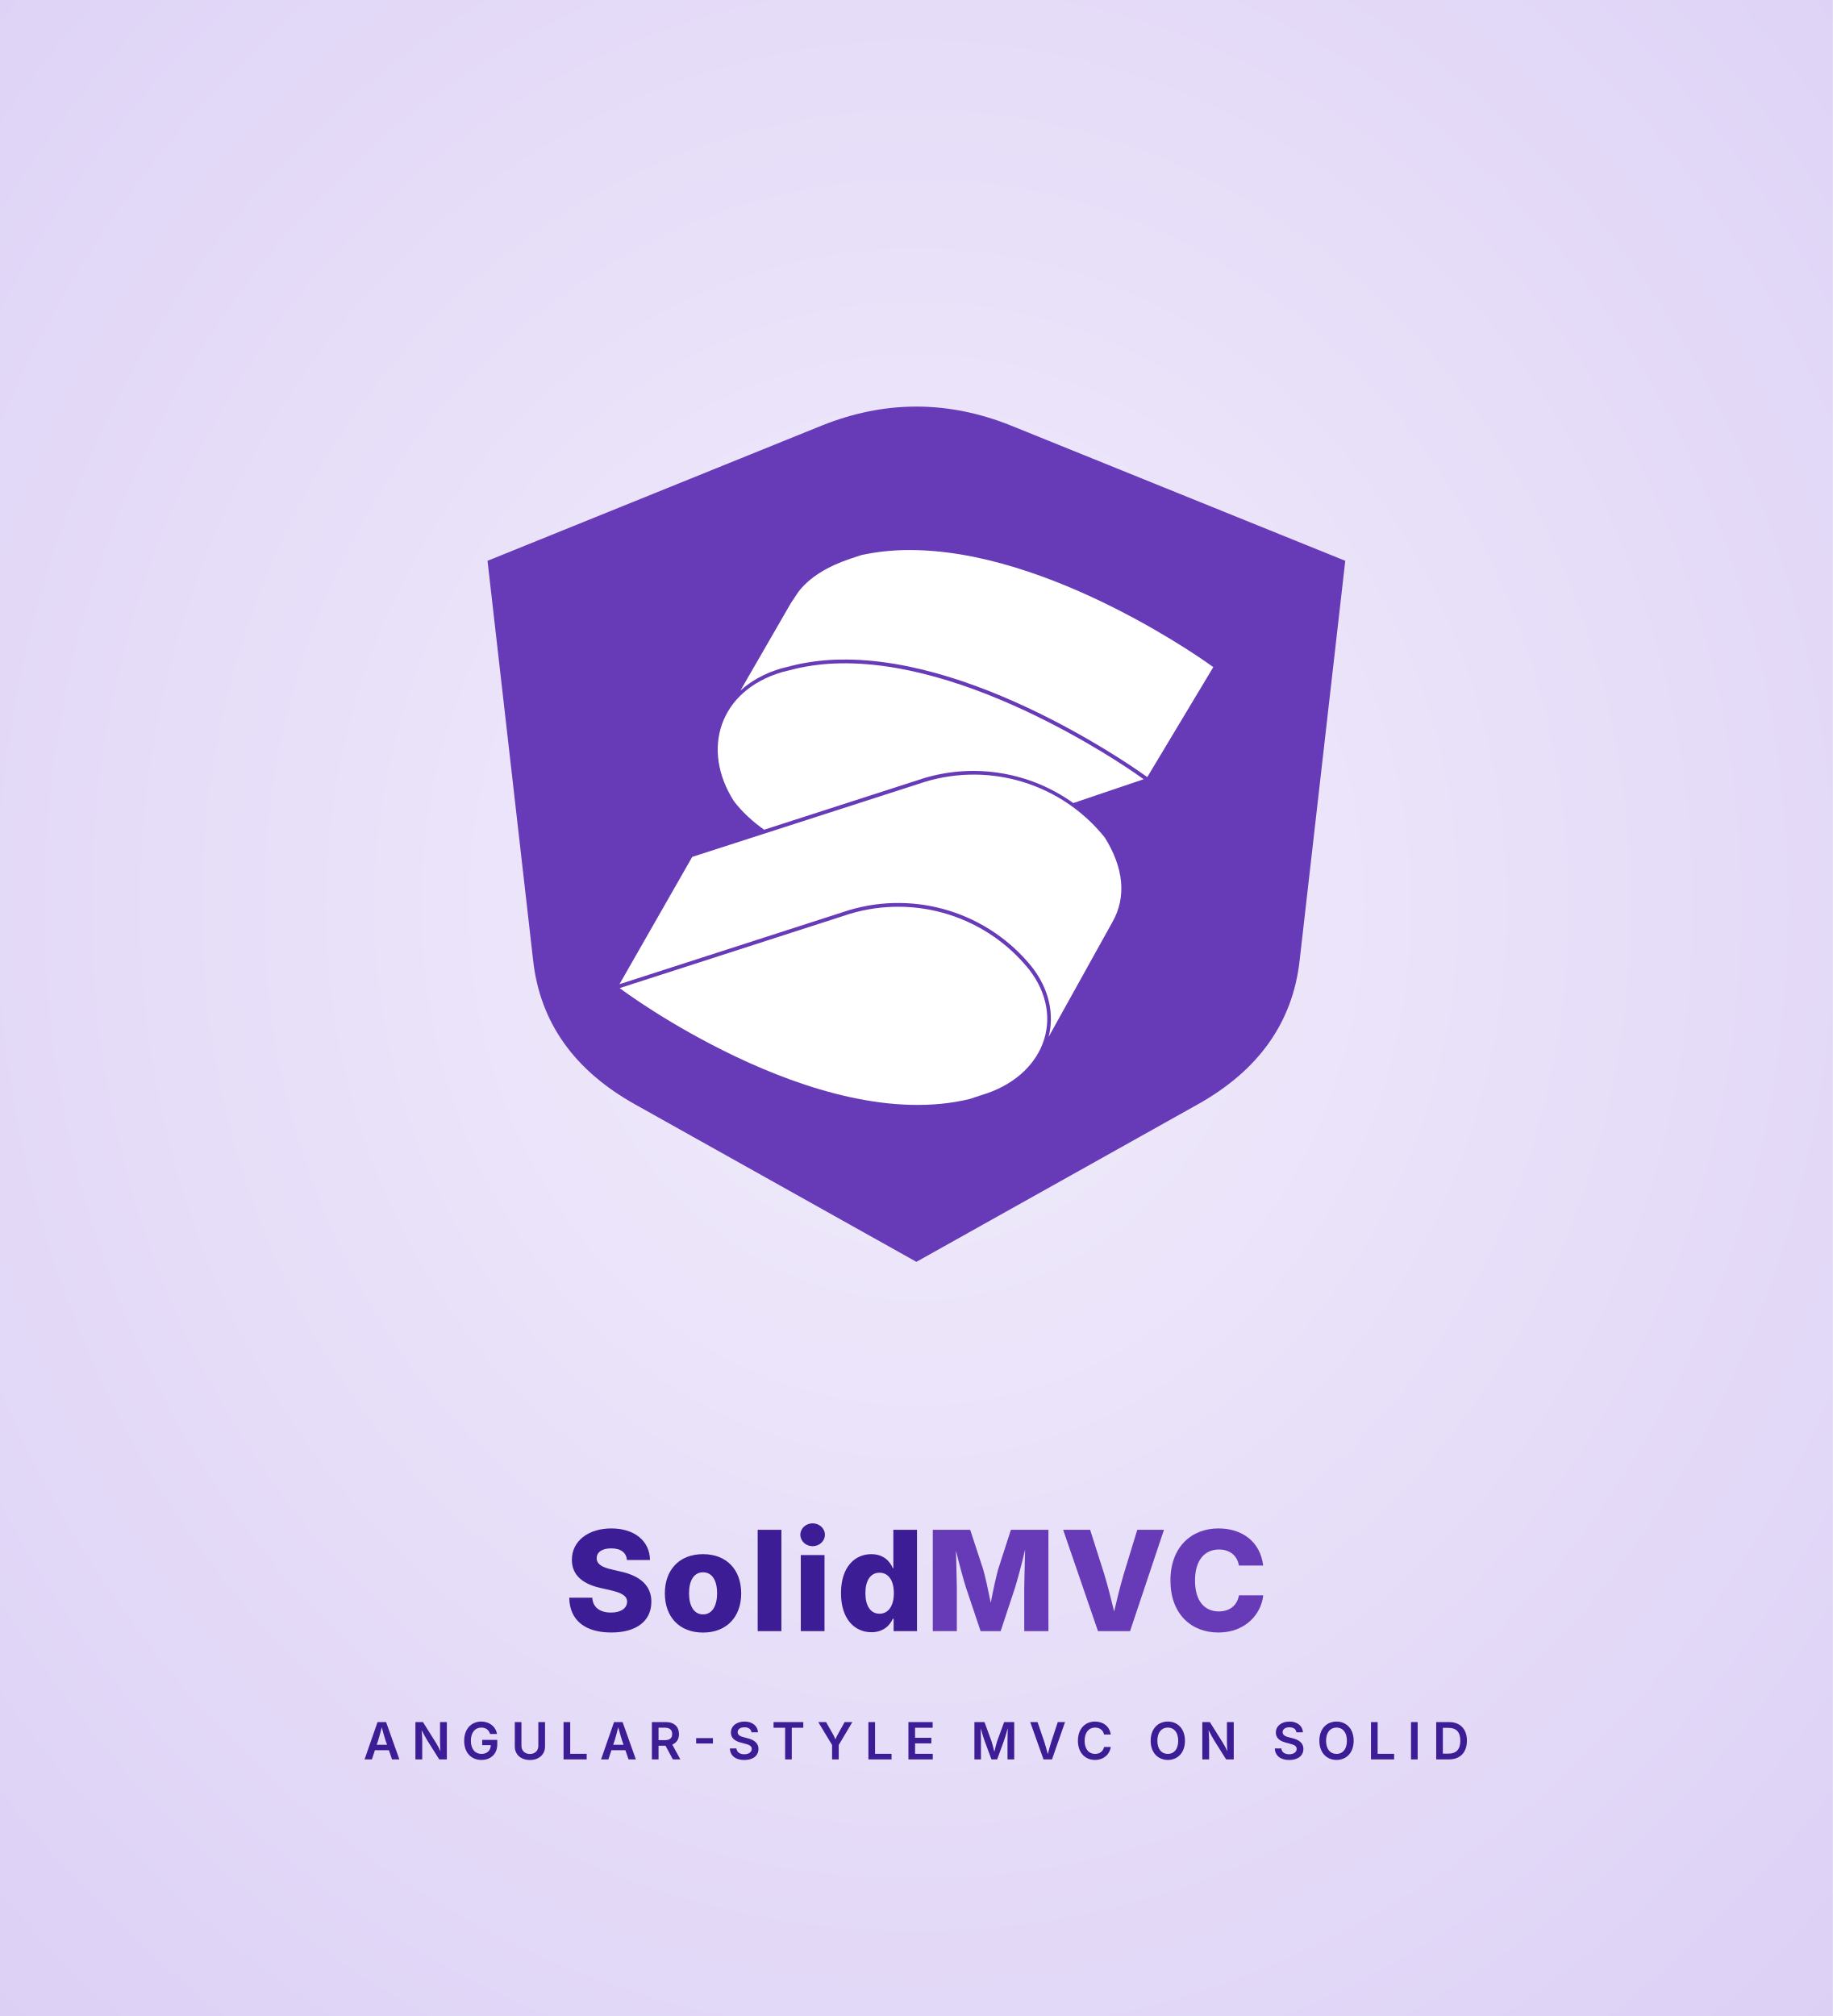
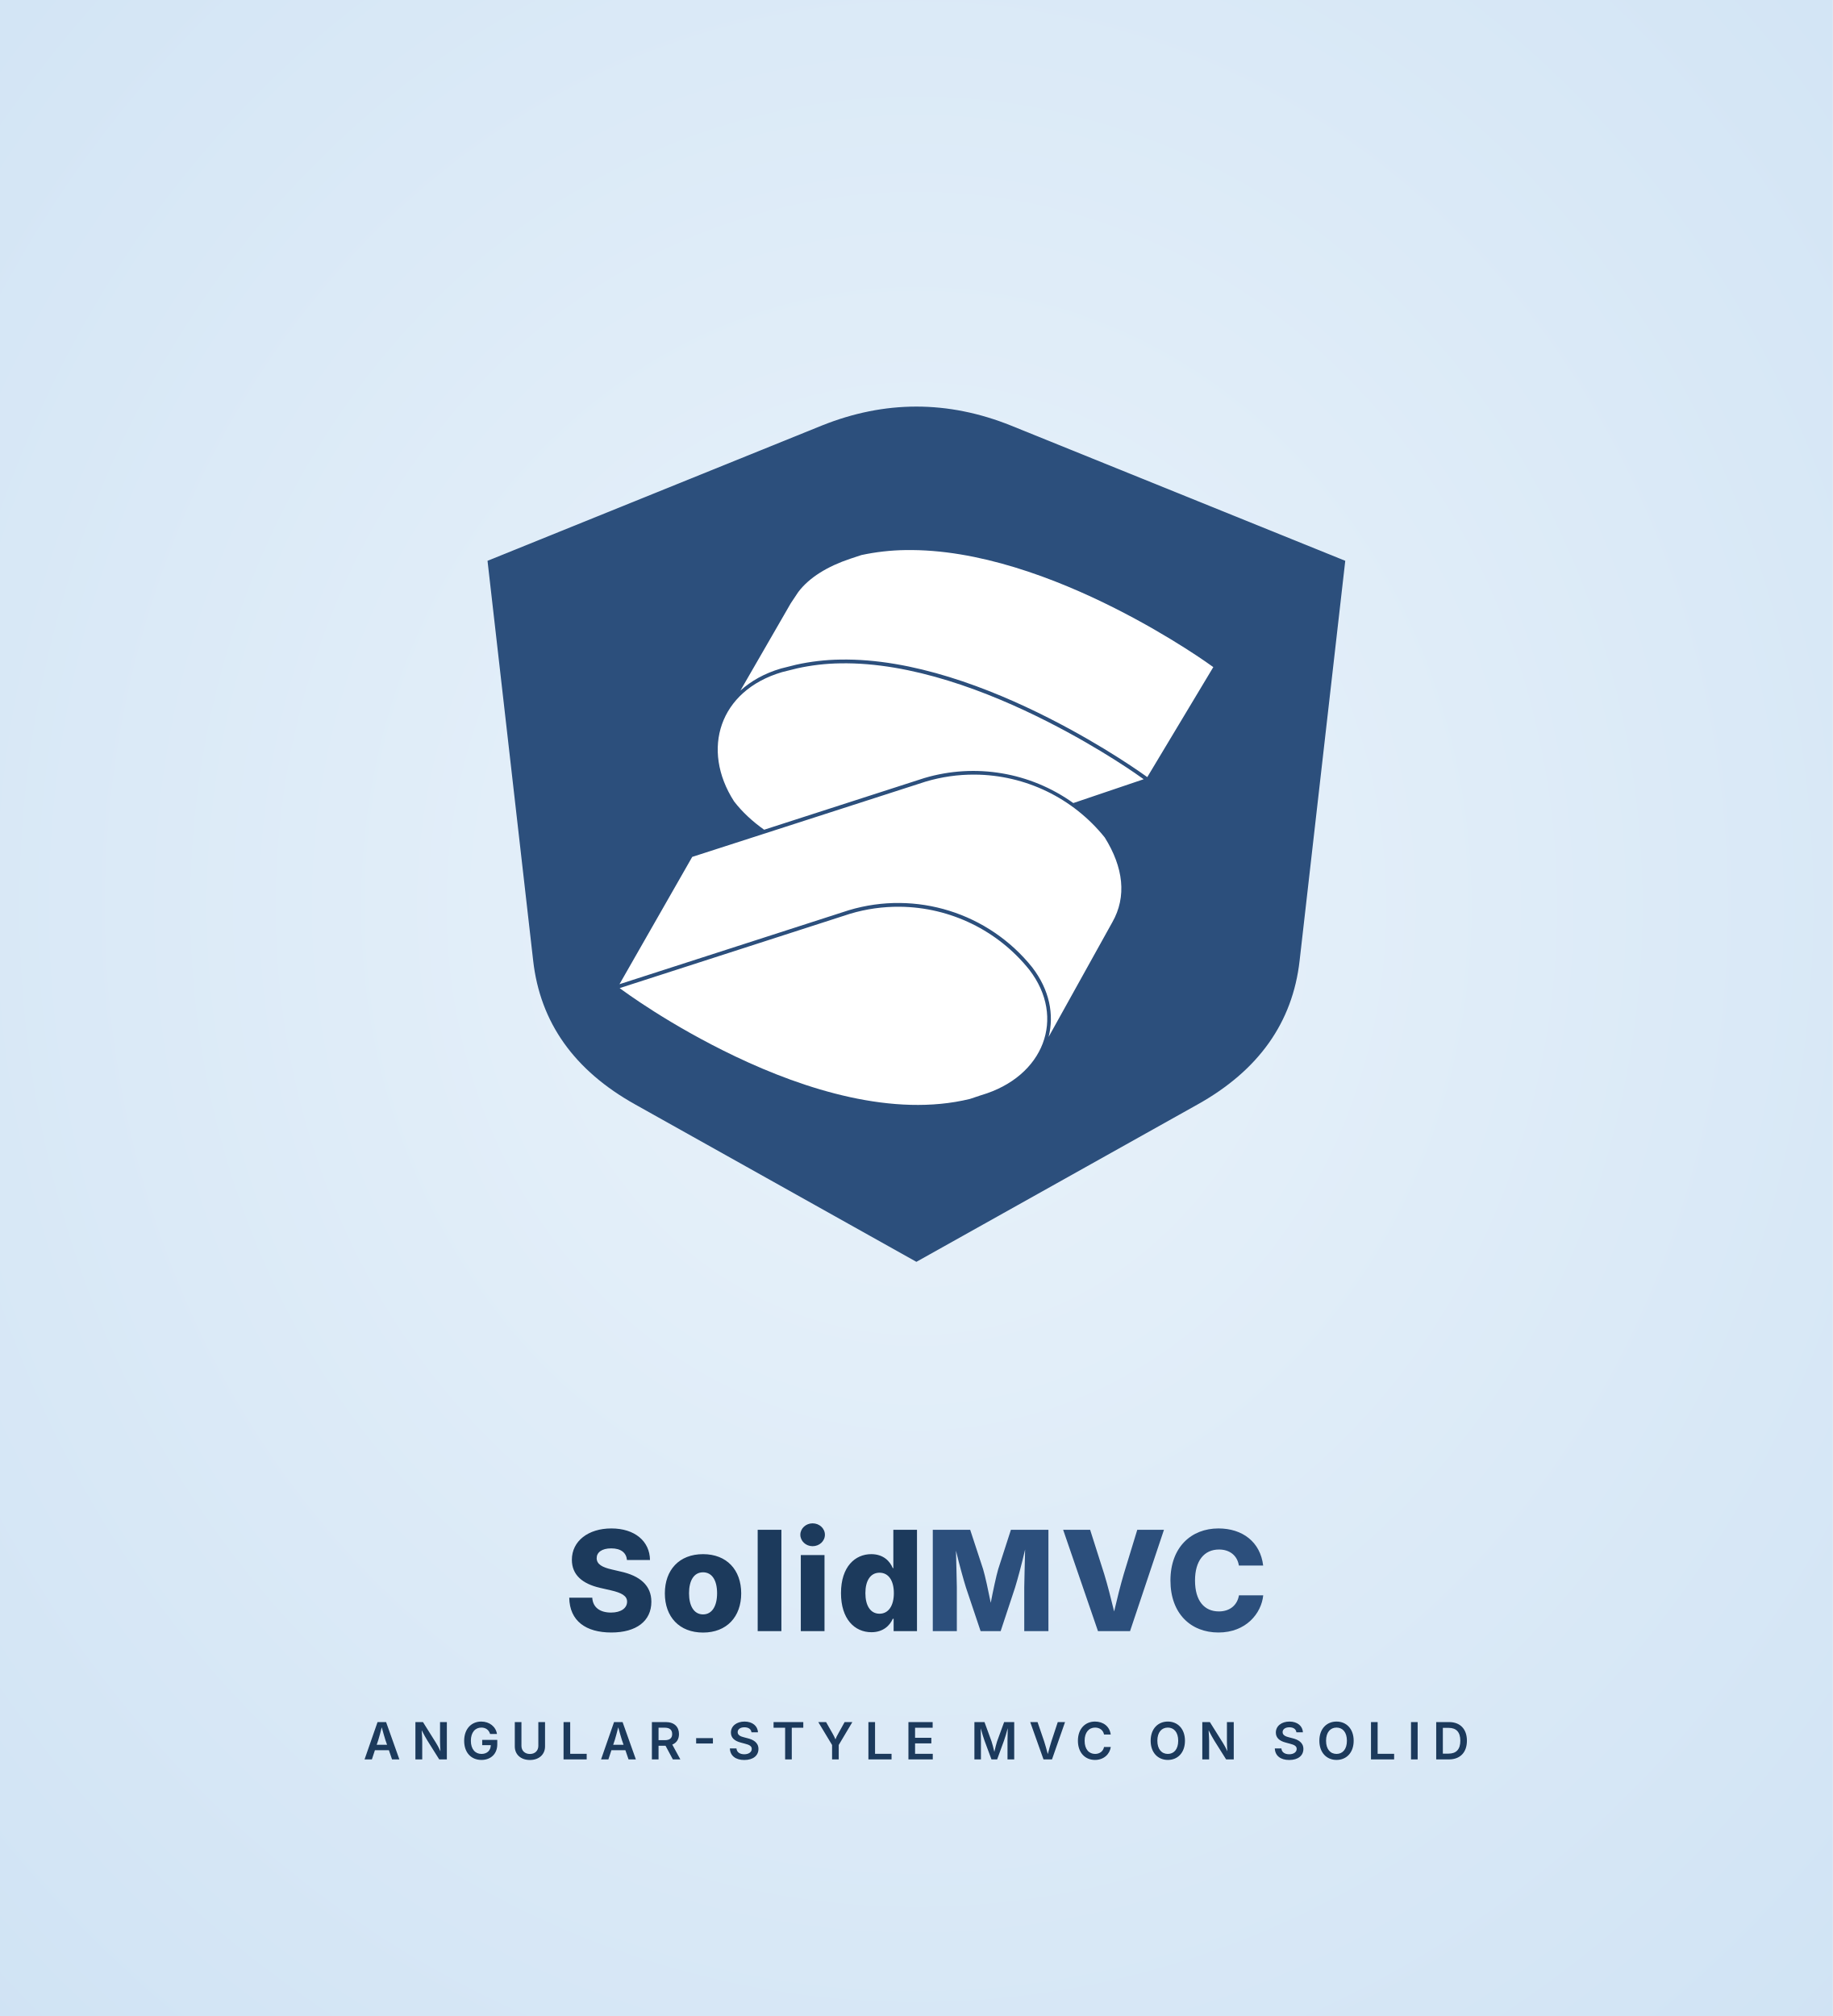
<svg xmlns="http://www.w3.org/2000/svg" viewBox="0 0 500 550">
  <defs>
    <radialGradient id="bg" cx="50%" cy="45%" r="75%">
-       <stop offset="0%" stop-color="#f2edfc" />
-       <stop offset="100%" stop-color="#dcd0f5" />
+       <stop offset="0%" stop-color="#eaf3fb" />
+       <stop offset="100%" stop-color="#d0e3f4" />
    </radialGradient>
  </defs>
  <rect width="500" height="550" fill="url(#bg)" />
  <g transform="translate(70 73.5) scale(15)">
-     <path d="M 10.28,2.84 Q 12,2.15 13.72,2.84 L 19.8,5.3 L 18.97,12.57 Q 18.78,14.26 17.11,15.19 L 12,18.05 L 6.89,15.19 Q 5.22,14.26 5.03,12.57 L 4.2,5.3 Z" fill="#673ab8" />
+     <path d="M 10.28,2.84 Q 12,2.15 13.72,2.84 L 19.8,5.3 L 18.97,12.57 Q 18.78,14.26 17.11,15.19 L 12,18.05 L 6.89,15.19 Q 5.22,14.26 5.03,12.57 L 4.2,5.3 Z" fill="#2c4f7c" />
    <g transform="translate(6.6 4.75) scale(0.45)">
      <path d="M11.558.788A9.082 9.082 0 0 0 9.776.99l-.453.15c-.906.303-1.656.755-2.1 1.348l-.301.452-2.035 3.528c.426-.387.974-.698 1.643-.894h.001l.613-.154h.001a8.82 8.82 0 0 1 1.777-.206c2.916-.053 6.033 1.148 8.423 2.36 2.317 1.175 3.888 2.32 3.987 2.39L24 5.518c-.082-.06-1.66-1.21-3.991-2.386-2.393-1.206-5.521-2.396-8.45-2.343zM8.924 5.366a8.634 8.634 0 0 0-1.745.203l-.606.151c-1.278.376-2.095 1.16-2.43 2.108-.334.948-.188 2.065.487 3.116.33.43.747.813 1.216 1.147L12.328 10h.001a6.943 6.943 0 0 1 6.013 1.013l2.844-.963c-.17-.124-1.663-1.2-3.91-2.34-2.379-1.206-5.479-2.396-8.352-2.344zm5.435 4.497a6.791 6.791 0 0 0-1.984.283L2.94 13.189 0 18.334l9.276-2.992a6.945 6.945 0 0 1 7.408 2.314v.001c.695.903.89 1.906.66 2.808l2.572-4.63c.595-1.041.45-2.225-.302-3.429a6.792 6.792 0 0 0-5.255-2.543zm-3.031 5.341a6.787 6.787 0 0 0-2.006.283L.008 18.492c.175.131 2.02 1.498 4.687 2.768 2.797 1.332 6.37 2.467 9.468 1.712l.454-.152h.002c1.278-.376 2.134-1.162 2.487-2.09.353-.93.207-2.004-.541-2.978a6.791 6.791 0 0 0-5.237-2.548z" fill="#ffffff" />
    </g>
  </g>
-   <text x="250" y="445" font-family="system-ui, -apple-system, sans-serif" font-weight="800" font-size="38" fill="#3c1d95" text-anchor="middle" letter-spacing="1">Solid<tspan fill="#673ab8">MVC</tspan>
+   <text x="250" y="445" font-family="system-ui, -apple-system, sans-serif" font-weight="800" font-size="38" fill="#1c3a5c" text-anchor="middle" letter-spacing="1">Solid<tspan fill="#2c4f7c">MVC</tspan>
  </text>
-   <text x="250" y="480" font-family="system-ui, -apple-system, sans-serif" font-weight="600" font-size="14" fill="#3c1d95" text-anchor="middle" letter-spacing="3">ANGULAR-STYLE MVC ON SOLID</text>
+   <text x="250" y="480" font-family="system-ui, -apple-system, sans-serif" font-weight="600" font-size="14" fill="#1c3a5c" text-anchor="middle" letter-spacing="3">ANGULAR-STYLE MVC ON SOLID</text>
</svg>
